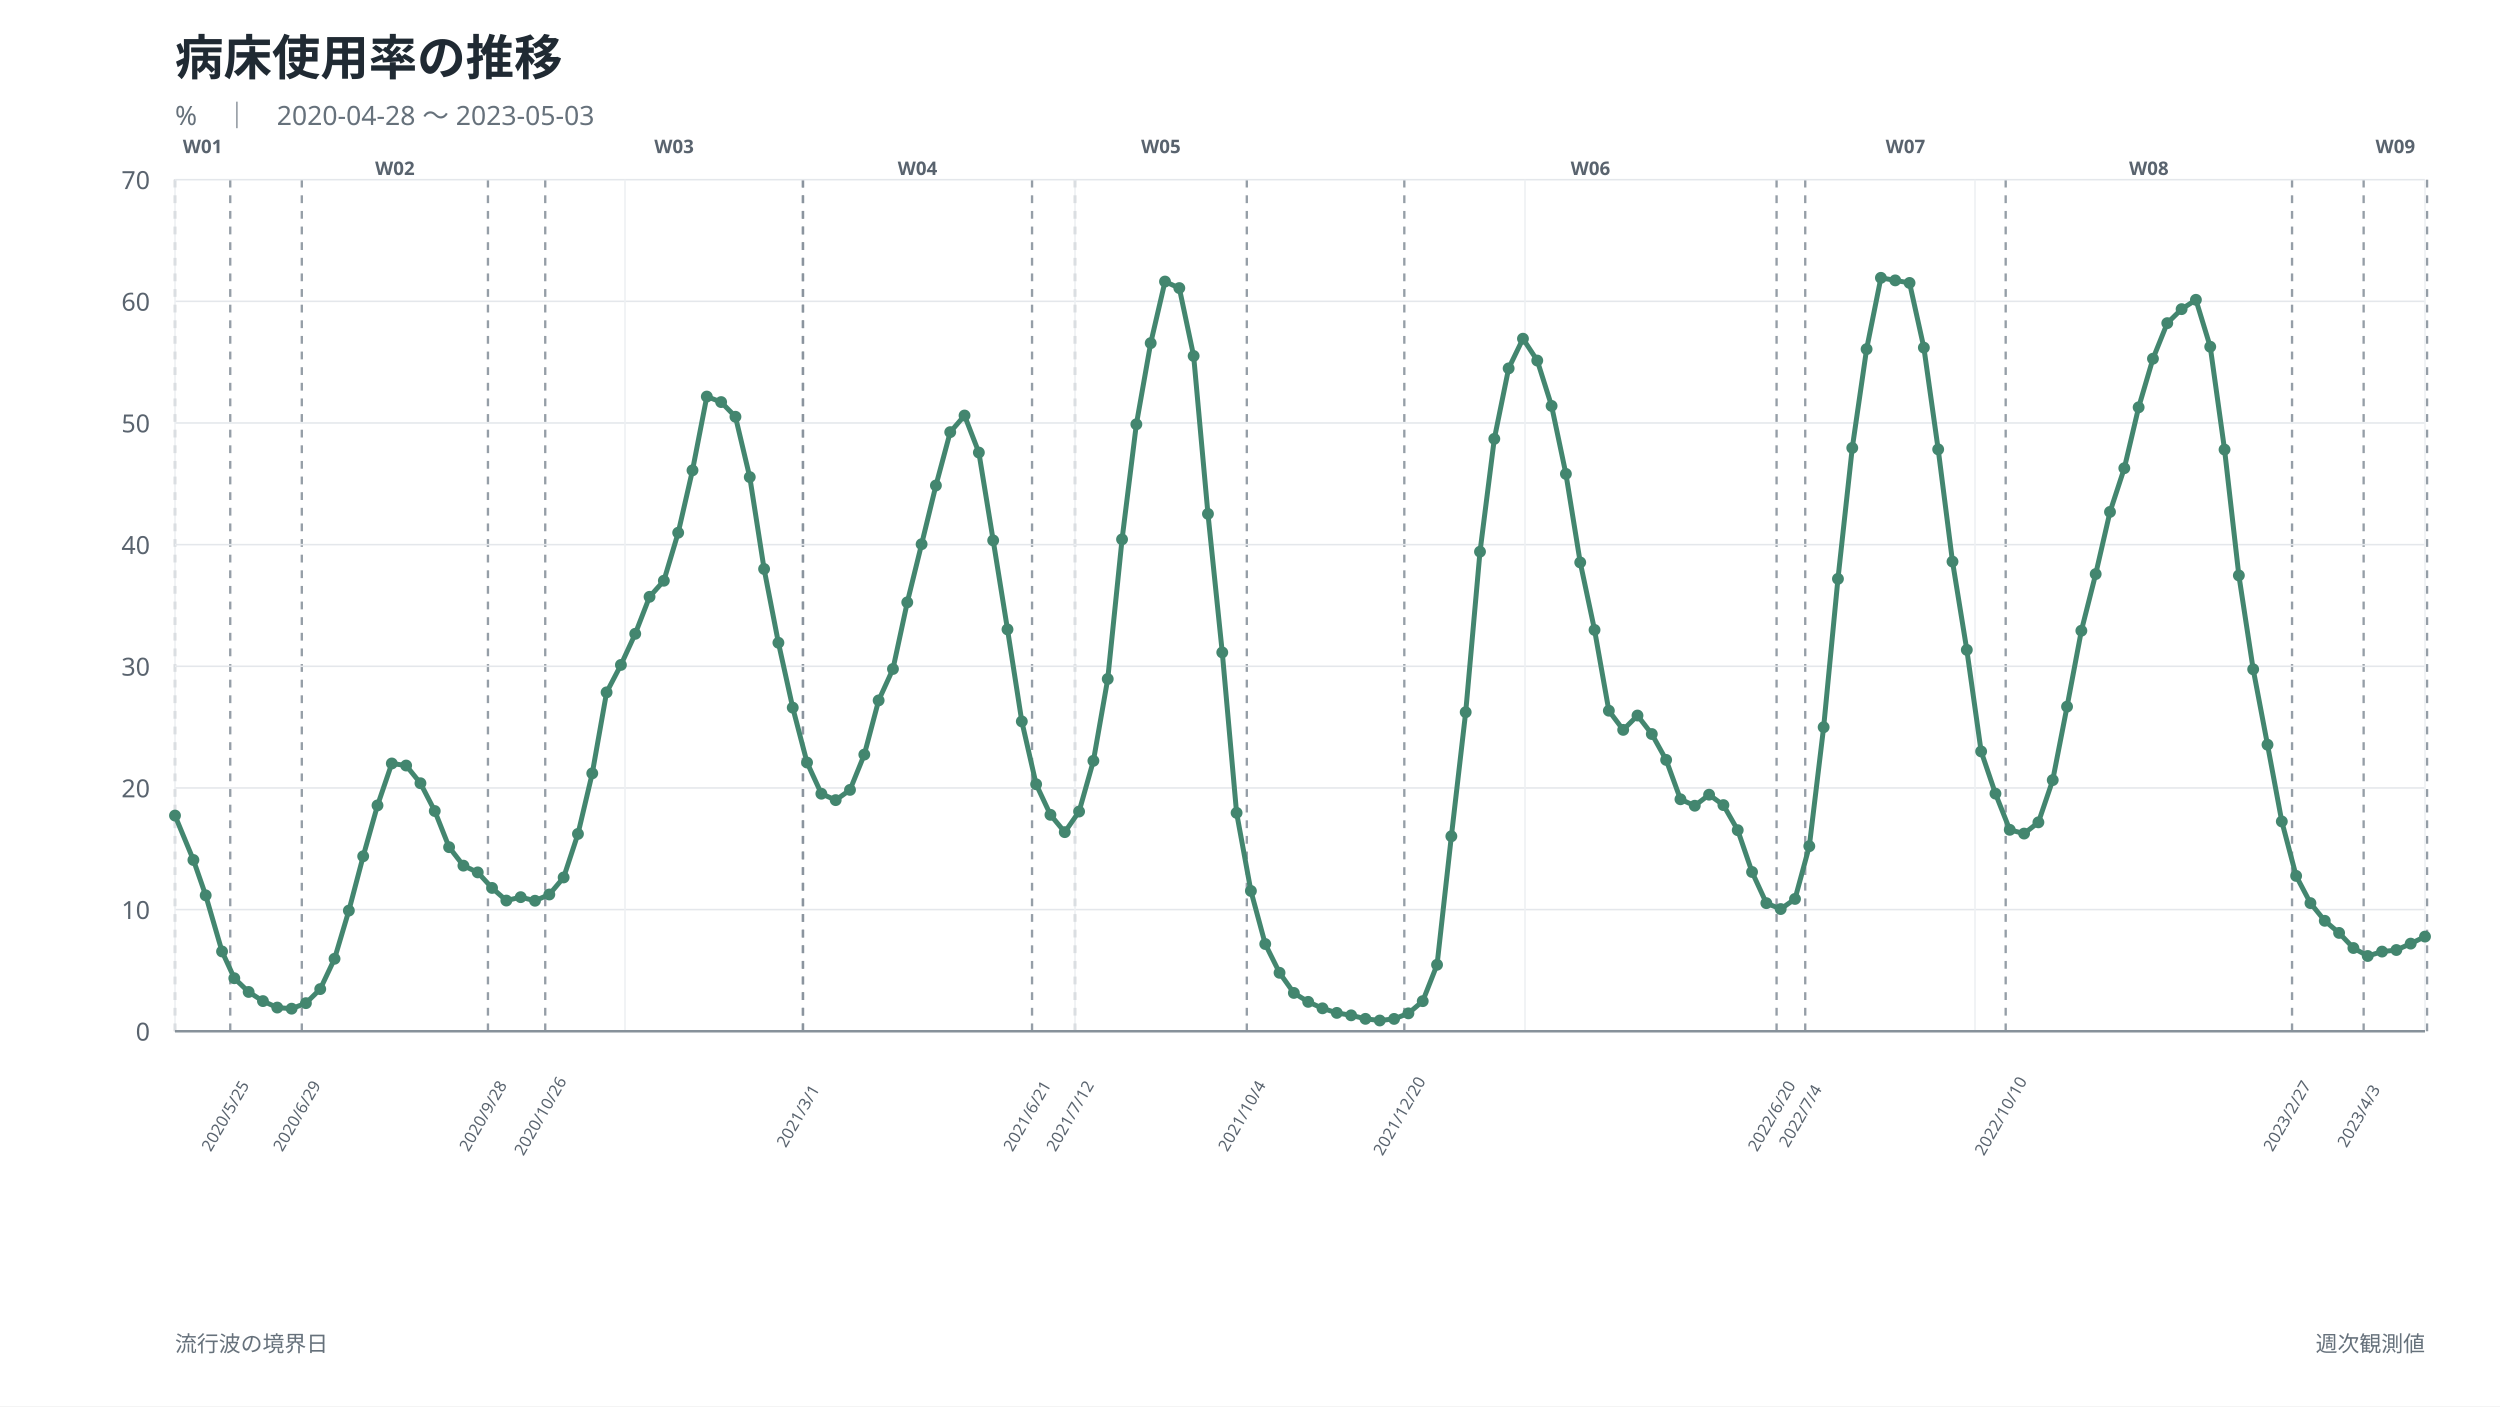
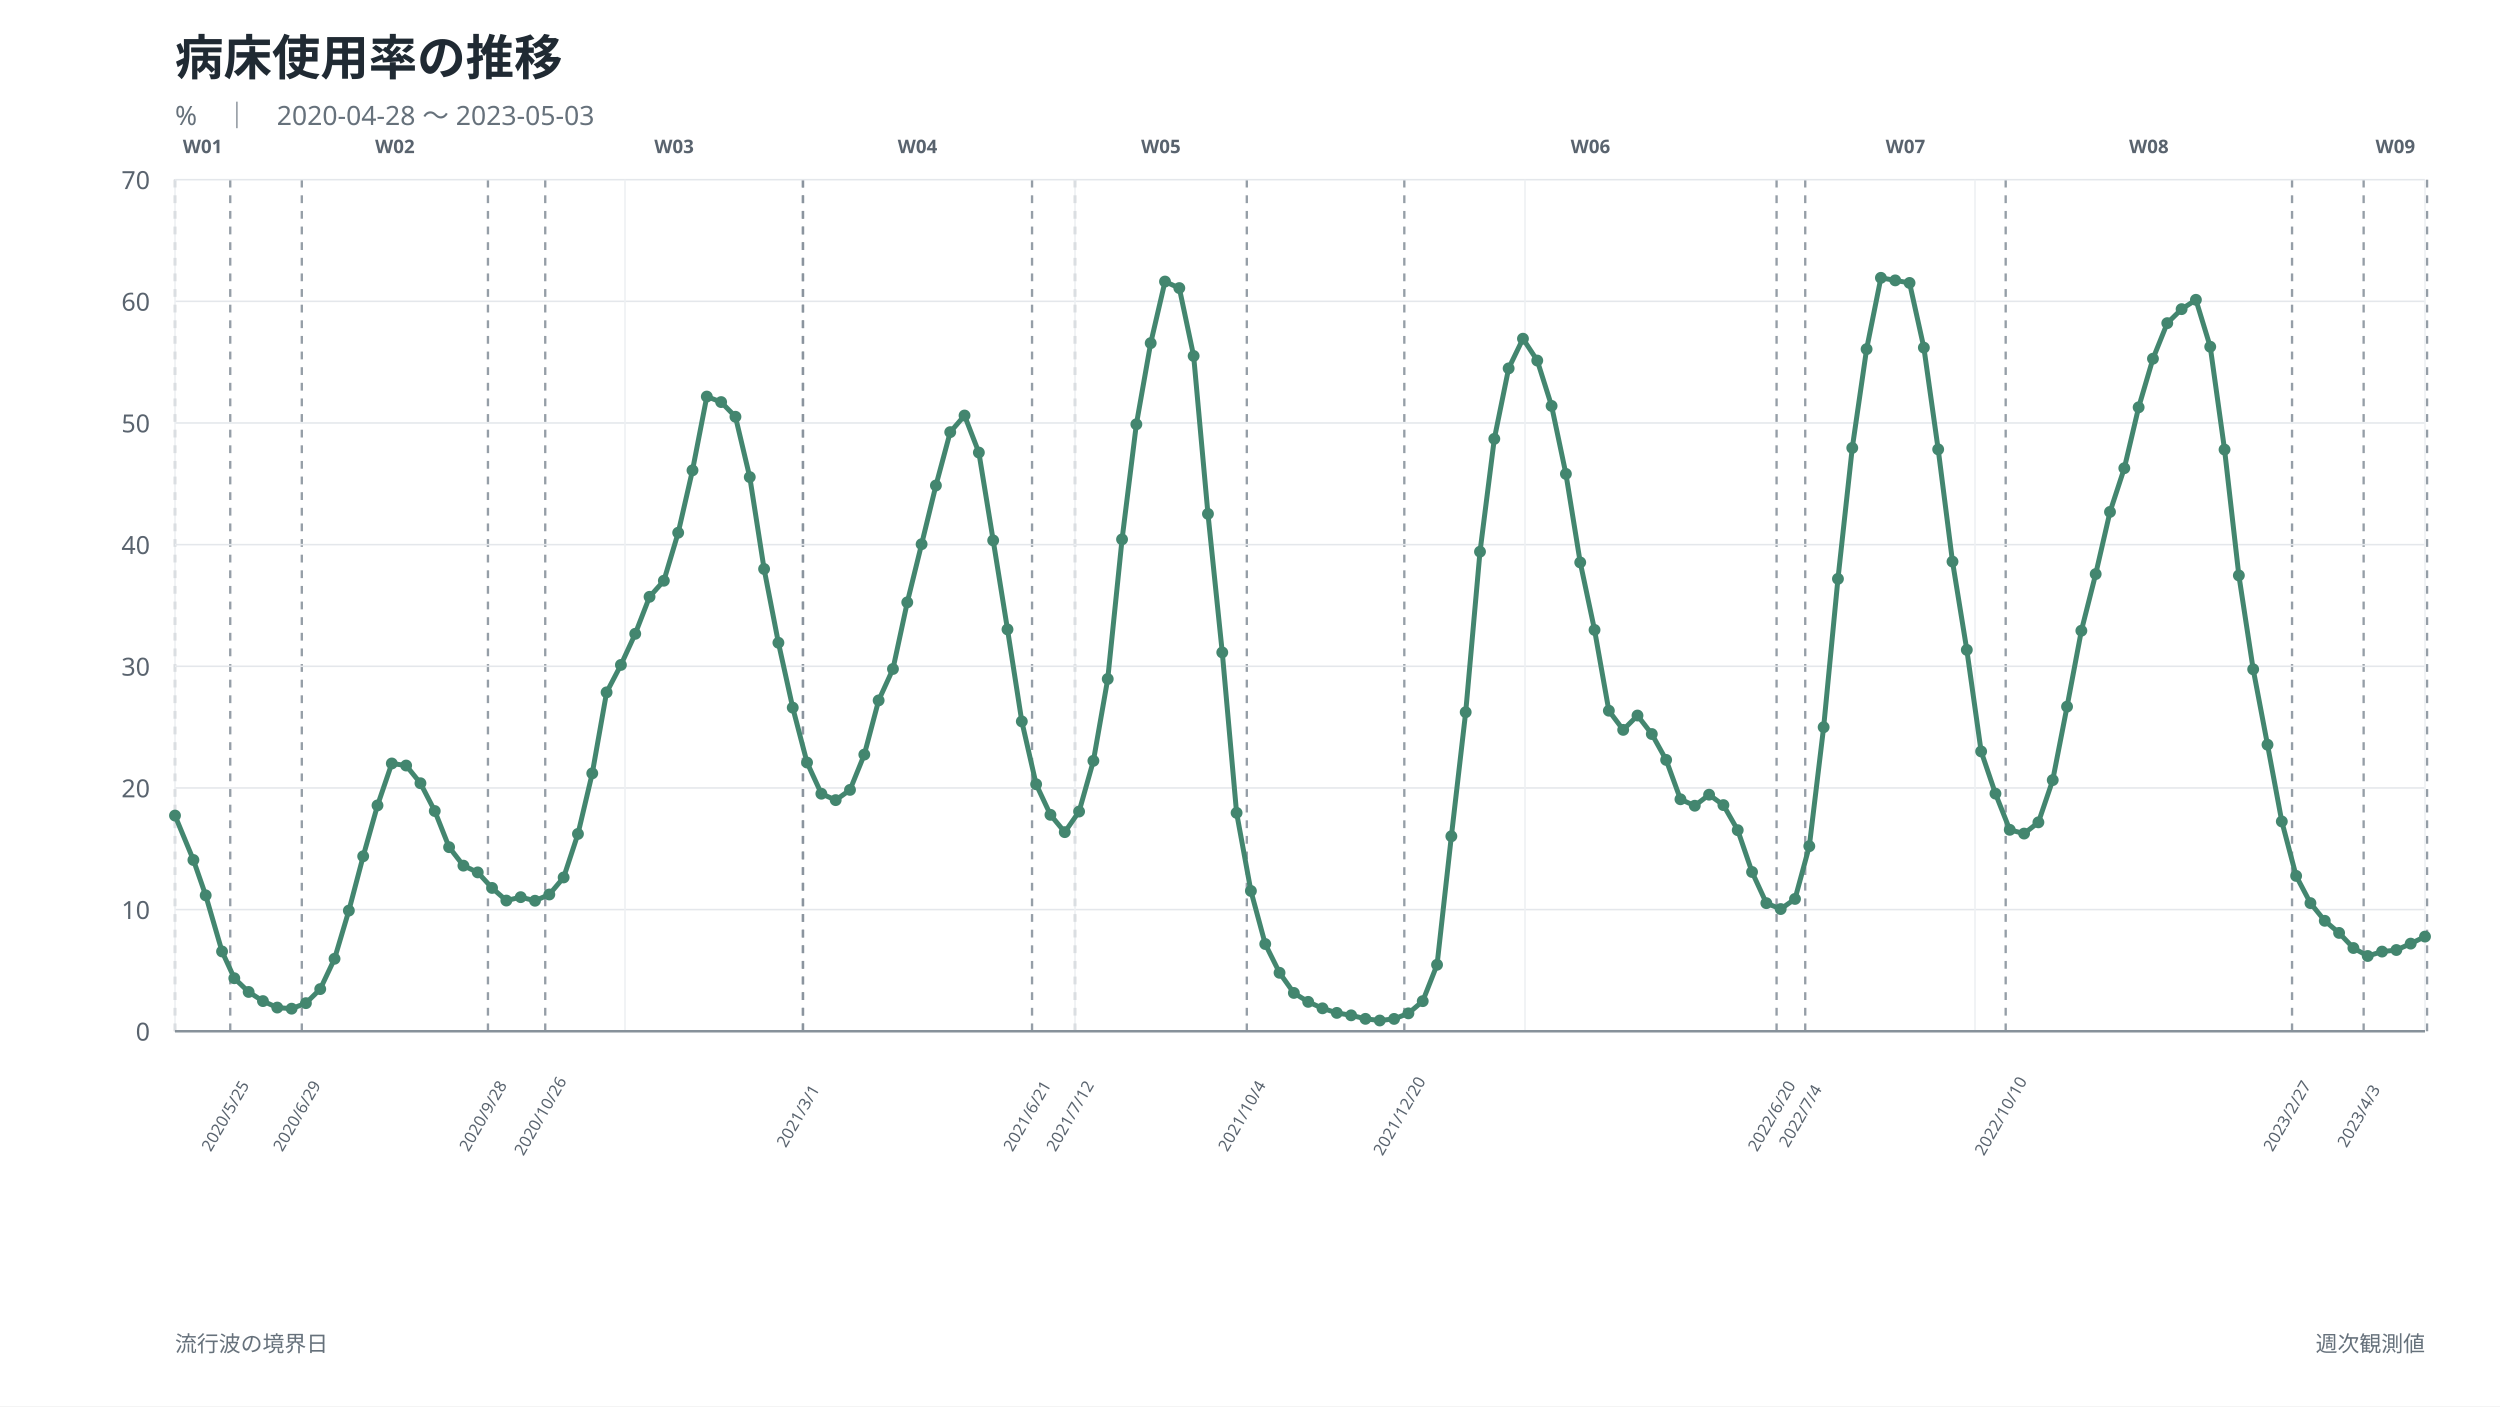
<svg xmlns="http://www.w3.org/2000/svg" width="1600" height="900" viewBox="0 0 1600 900" role="img" aria-labelledby="title desc">
  <rect width="100%" height="100%" fill="#fff" />
  <text x="112" y="48" font-family="sans-serif" font-size="31" font-weight="700" fill="#202a33">病床使用率の推移</text>
  <text x="112" y="80" font-family="sans-serif" font-size="17" fill="#66717b">%　｜　2020-04-28 ～ 2023-05-03</text>
  <line x1="112.00" y1="115" x2="112.00" y2="660" stroke="#8a949d" stroke-width="1.5" stroke-dasharray="5 5" opacity="0.9" />
  <line x1="147.35" y1="115" x2="147.35" y2="660" stroke="#8a949d" stroke-width="1.5" stroke-dasharray="5 5" opacity="0.9" />
  <text x="129.67" y="98" text-anchor="middle" font-family="sans-serif" font-size="12" font-weight="600" fill="#59636e">W01</text>
  <line x1="193.16" y1="115" x2="193.16" y2="660" stroke="#8a949d" stroke-width="1.5" stroke-dasharray="5 5" opacity="0.9" />
  <line x1="312.29" y1="115" x2="312.29" y2="660" stroke="#8a949d" stroke-width="1.5" stroke-dasharray="5 5" opacity="0.9" />
-   <text x="252.73" y="112" text-anchor="middle" font-family="sans-serif" font-size="12" font-weight="600" fill="#59636e">W02</text>
+   <text x="252.73" y="98" text-anchor="middle" font-family="sans-serif" font-size="12" font-weight="600" fill="#59636e">W02</text>
  <line x1="348.95" y1="115" x2="348.95" y2="660" stroke="#8a949d" stroke-width="1.5" stroke-dasharray="5 5" opacity="0.9" />
  <line x1="513.90" y1="115" x2="513.90" y2="660" stroke="#8a949d" stroke-width="1.5" stroke-dasharray="5 5" opacity="0.9" />
  <text x="431.42" y="98" text-anchor="middle" font-family="sans-serif" font-size="12" font-weight="600" fill="#59636e">W03</text>
  <line x1="513.89" y1="115" x2="513.89" y2="660" stroke="#8a949d" stroke-width="1.5" stroke-dasharray="5 5" opacity="0.9" />
  <line x1="660.51" y1="115" x2="660.51" y2="660" stroke="#8a949d" stroke-width="1.5" stroke-dasharray="5 5" opacity="0.9" />
-   <text x="587.20" y="112" text-anchor="middle" font-family="sans-serif" font-size="12" font-weight="600" fill="#59636e">W04</text>
+   <text x="587.20" y="98" text-anchor="middle" font-family="sans-serif" font-size="12" font-weight="600" fill="#59636e">W04</text>
  <line x1="688.00" y1="115" x2="688.00" y2="660" stroke="#8a949d" stroke-width="1.5" stroke-dasharray="5 5" opacity="0.9" />
  <line x1="797.96" y1="115" x2="797.96" y2="660" stroke="#8a949d" stroke-width="1.5" stroke-dasharray="5 5" opacity="0.9" />
  <text x="742.98" y="98" text-anchor="middle" font-family="sans-serif" font-size="12" font-weight="600" fill="#59636e">W05</text>
  <line x1="898.76" y1="115" x2="898.76" y2="660" stroke="#8a949d" stroke-width="1.5" stroke-dasharray="5 5" opacity="0.9" />
  <line x1="1137.01" y1="115" x2="1137.01" y2="660" stroke="#8a949d" stroke-width="1.5" stroke-dasharray="5 5" opacity="0.9" />
-   <text x="1017.89" y="112" text-anchor="middle" font-family="sans-serif" font-size="12" font-weight="600" fill="#59636e">W06</text>
+   <text x="1017.89" y="98" text-anchor="middle" font-family="sans-serif" font-size="12" font-weight="600" fill="#59636e">W06</text>
  <line x1="1155.35" y1="115" x2="1155.35" y2="660" stroke="#8a949d" stroke-width="1.5" stroke-dasharray="5 5" opacity="0.9" />
  <line x1="1283.64" y1="115" x2="1283.64" y2="660" stroke="#8a949d" stroke-width="1.5" stroke-dasharray="5 5" opacity="0.9" />
  <text x="1219.49" y="98" text-anchor="middle" font-family="sans-serif" font-size="12" font-weight="600" fill="#59636e">W07</text>
  <line x1="1466.91" y1="115" x2="1466.91" y2="660" stroke="#8a949d" stroke-width="1.5" stroke-dasharray="5 5" opacity="0.9" />
-   <text x="1375.27" y="112" text-anchor="middle" font-family="sans-serif" font-size="12" font-weight="600" fill="#59636e">W08</text>
+   <text x="1375.27" y="98" text-anchor="middle" font-family="sans-serif" font-size="12" font-weight="600" fill="#59636e">W08</text>
  <line x1="1512.73" y1="115" x2="1512.73" y2="660" stroke="#8a949d" stroke-width="1.5" stroke-dasharray="5 5" opacity="0.9" />
  <line x1="1553.31" y1="115" x2="1553.31" y2="660" stroke="#8a949d" stroke-width="1.5" stroke-dasharray="5 5" opacity="0.9" />
  <text x="1533.02" y="98" text-anchor="middle" font-family="sans-serif" font-size="12" font-weight="600" fill="#59636e">W09</text>
  <line x1="112" y1="660.00" x2="1552" y2="660.00" stroke="#e4e7eb" stroke-width="1" />
  <text x="96" y="666.00" text-anchor="end" font-family="sans-serif" font-size="16" fill="#59636e">0</text>
  <line x1="112" y1="582.14" x2="1552" y2="582.14" stroke="#e4e7eb" stroke-width="1" />
  <text x="96" y="588.14" text-anchor="end" font-family="sans-serif" font-size="16" fill="#59636e">10</text>
  <line x1="112" y1="504.29" x2="1552" y2="504.29" stroke="#e4e7eb" stroke-width="1" />
  <text x="96" y="510.29" text-anchor="end" font-family="sans-serif" font-size="16" fill="#59636e">20</text>
  <line x1="112" y1="426.43" x2="1552" y2="426.43" stroke="#e4e7eb" stroke-width="1" />
  <text x="96" y="432.43" text-anchor="end" font-family="sans-serif" font-size="16" fill="#59636e">30</text>
  <line x1="112" y1="348.57" x2="1552" y2="348.57" stroke="#e4e7eb" stroke-width="1" />
  <text x="96" y="354.57" text-anchor="end" font-family="sans-serif" font-size="16" fill="#59636e">40</text>
  <line x1="112" y1="270.71" x2="1552" y2="270.71" stroke="#e4e7eb" stroke-width="1" />
  <text x="96" y="276.71" text-anchor="end" font-family="sans-serif" font-size="16" fill="#59636e">50</text>
  <line x1="112" y1="192.86" x2="1552" y2="192.86" stroke="#e4e7eb" stroke-width="1" />
  <text x="96" y="198.86" text-anchor="end" font-family="sans-serif" font-size="16" fill="#59636e">60</text>
  <line x1="112" y1="115.00" x2="1552" y2="115.00" stroke="#e4e7eb" stroke-width="1" />
  <text x="96" y="121.00" text-anchor="end" font-family="sans-serif" font-size="16" fill="#59636e">70</text>
  <line x1="112.00" y1="115" x2="112.00" y2="660" stroke="#edf0f2" stroke-width="1" />
  <line x1="400.00" y1="115" x2="400.00" y2="660" stroke="#edf0f2" stroke-width="1" />
  <line x1="688.00" y1="115" x2="688.00" y2="660" stroke="#edf0f2" stroke-width="1" />
  <line x1="976.00" y1="115" x2="976.00" y2="660" stroke="#edf0f2" stroke-width="1" />
  <line x1="1264.00" y1="115" x2="1264.00" y2="660" stroke="#edf0f2" stroke-width="1" />
  <line x1="1552.00" y1="115" x2="1552.00" y2="660" stroke="#edf0f2" stroke-width="1" />
  <path d=" M112.00 521.96 L123.78 550.40 L131.64 573.02 L142.11 608.94 L149.96 626.07 L159.13 634.85 L168.29 640.70 L177.45 644.84 L186.62 645.56 L195.78 642.02 L204.95 633.01 L214.11 613.61 L223.27 582.78 L232.44 548.01 L241.60 515.47 L250.76 488.62 L259.93 489.94 L269.09 501.27 L278.25 519.05 L287.42 542.19 L296.58 554.01 L305.75 558.33 L314.91 568.28 L324.07 576.36 L333.24 574.18 L342.40 576.48 L351.56 572.47 L360.73 561.57 L369.89 533.72 L379.05 494.94 L388.22 443.11 L397.38 425.56 L406.55 405.63 L415.71 381.96 L424.87 371.67 L434.04 340.95 L443.20 301.01 L452.36 253.80 L461.53 257.33 L470.69 266.73 L479.85 305.34 L489.02 364.14 L498.18 411.36 L507.35 452.89 L516.51 488.02 L525.67 507.98 L534.84 512.08 L544.00 505.53 L553.16 482.92 L562.33 448.26 L571.49 428.15 L580.65 385.51 L589.82 348.29 L598.98 310.72 L608.15 276.56 L617.31 265.93 L626.47 289.63 L635.64 345.87 L644.80 402.82 L653.96 461.71 L663.13 501.92 L672.29 521.49 L681.45 532.57 L690.62 519.38 L699.78 486.92 L708.95 434.54 L718.11 345.20 L727.27 271.54 L736.44 219.60 L745.60 180.19 L754.76 184.37 L763.93 227.82 L773.09 328.88 L782.25 417.56 L791.42 520.23 L800.58 570.22 L809.75 604.17 L818.91 622.59 L828.07 635.48 L837.24 641.19 L846.40 645.32 L855.56 648.25 L864.73 649.81 L873.89 652.06 L883.05 653.12 L892.22 652.10 L901.38 648.55 L910.55 640.74 L919.71 617.44 L928.87 535.21 L938.04 455.81 L947.20 353.09 L956.36 280.87 L965.53 235.77 L974.69 216.77 L983.85 230.75 L993.02 259.79 L1002.18 303.30 L1011.35 359.96 L1020.51 403.16 L1029.67 454.85 L1038.84 467.12 L1048.00 457.93 L1057.16 469.78 L1066.33 486.34 L1075.49 511.53 L1084.65 515.67 L1093.82 508.60 L1102.98 515.26 L1112.15 531.31 L1121.31 558.08 L1130.47 578.02 L1139.64 581.79 L1148.80 575.32 L1157.96 541.56 L1167.13 465.40 L1176.29 370.47 L1185.45 286.67 L1194.62 223.45 L1203.78 177.81 L1212.95 179.45 L1222.11 181.08 L1231.27 222.49 L1240.44 287.59 L1249.60 359.42 L1258.76 415.93 L1267.93 480.91 L1277.09 507.92 L1286.25 531.08 L1295.42 533.49 L1304.58 526.30 L1313.75 499.26 L1322.91 452.24 L1332.07 403.67 L1341.24 367.40 L1350.40 327.62 L1359.56 299.65 L1368.73 260.69 L1377.89 229.58 L1387.05 206.81 L1396.22 197.85 L1405.38 191.88 L1414.55 221.91 L1423.71 287.74 L1432.87 368.28 L1442.04 428.35 L1451.20 476.62 L1460.36 525.74 L1469.53 560.58 L1478.69 578.00 L1487.85 589.31 L1497.02 597.07 L1506.18 606.73 L1515.35 611.84 L1524.51 609.02 L1533.67 608.01 L1542.84 603.92 L1552.00 599.41" fill="none" stroke="#43866f" stroke-width="3.2" stroke-linejoin="round" stroke-linecap="round" />
  <circle cx="112.00" cy="521.96" r="3.8" fill="#43866f" />
  <circle cx="123.78" cy="550.40" r="3.8" fill="#43866f" />
  <circle cx="131.64" cy="573.02" r="3.8" fill="#43866f" />
  <circle cx="142.11" cy="608.94" r="3.8" fill="#43866f" />
  <circle cx="149.96" cy="626.07" r="3.8" fill="#43866f" />
  <circle cx="159.13" cy="634.85" r="3.8" fill="#43866f" />
  <circle cx="168.29" cy="640.70" r="3.8" fill="#43866f" />
  <circle cx="177.45" cy="644.84" r="3.8" fill="#43866f" />
  <circle cx="186.62" cy="645.56" r="3.8" fill="#43866f" />
  <circle cx="195.78" cy="642.02" r="3.8" fill="#43866f" />
  <circle cx="204.95" cy="633.01" r="3.8" fill="#43866f" />
  <circle cx="214.11" cy="613.61" r="3.8" fill="#43866f" />
  <circle cx="223.27" cy="582.78" r="3.8" fill="#43866f" />
  <circle cx="232.44" cy="548.01" r="3.8" fill="#43866f" />
  <circle cx="241.60" cy="515.47" r="3.8" fill="#43866f" />
  <circle cx="250.76" cy="488.62" r="3.8" fill="#43866f" />
  <circle cx="259.93" cy="489.94" r="3.8" fill="#43866f" />
  <circle cx="269.09" cy="501.27" r="3.8" fill="#43866f" />
  <circle cx="278.25" cy="519.05" r="3.8" fill="#43866f" />
  <circle cx="287.42" cy="542.19" r="3.8" fill="#43866f" />
  <circle cx="296.58" cy="554.01" r="3.8" fill="#43866f" />
  <circle cx="305.75" cy="558.33" r="3.8" fill="#43866f" />
  <circle cx="314.91" cy="568.28" r="3.8" fill="#43866f" />
  <circle cx="324.07" cy="576.36" r="3.8" fill="#43866f" />
  <circle cx="333.24" cy="574.18" r="3.8" fill="#43866f" />
  <circle cx="342.40" cy="576.48" r="3.8" fill="#43866f" />
  <circle cx="351.56" cy="572.47" r="3.8" fill="#43866f" />
  <circle cx="360.73" cy="561.57" r="3.8" fill="#43866f" />
  <circle cx="369.89" cy="533.72" r="3.8" fill="#43866f" />
  <circle cx="379.05" cy="494.94" r="3.8" fill="#43866f" />
  <circle cx="388.22" cy="443.11" r="3.8" fill="#43866f" />
  <circle cx="397.38" cy="425.56" r="3.8" fill="#43866f" />
  <circle cx="406.55" cy="405.63" r="3.8" fill="#43866f" />
  <circle cx="415.71" cy="381.96" r="3.8" fill="#43866f" />
  <circle cx="424.87" cy="371.67" r="3.8" fill="#43866f" />
  <circle cx="434.04" cy="340.95" r="3.8" fill="#43866f" />
  <circle cx="443.20" cy="301.01" r="3.8" fill="#43866f" />
  <circle cx="452.36" cy="253.80" r="3.8" fill="#43866f" />
  <circle cx="461.53" cy="257.33" r="3.8" fill="#43866f" />
  <circle cx="470.69" cy="266.73" r="3.8" fill="#43866f" />
  <circle cx="479.85" cy="305.34" r="3.8" fill="#43866f" />
  <circle cx="489.02" cy="364.14" r="3.8" fill="#43866f" />
  <circle cx="498.18" cy="411.36" r="3.8" fill="#43866f" />
  <circle cx="507.35" cy="452.89" r="3.8" fill="#43866f" />
  <circle cx="516.51" cy="488.02" r="3.8" fill="#43866f" />
  <circle cx="525.67" cy="507.98" r="3.8" fill="#43866f" />
  <circle cx="534.84" cy="512.08" r="3.8" fill="#43866f" />
  <circle cx="544.00" cy="505.53" r="3.8" fill="#43866f" />
  <circle cx="553.16" cy="482.92" r="3.8" fill="#43866f" />
  <circle cx="562.33" cy="448.26" r="3.8" fill="#43866f" />
  <circle cx="571.49" cy="428.15" r="3.8" fill="#43866f" />
  <circle cx="580.65" cy="385.51" r="3.8" fill="#43866f" />
  <circle cx="589.82" cy="348.29" r="3.8" fill="#43866f" />
  <circle cx="598.98" cy="310.72" r="3.8" fill="#43866f" />
  <circle cx="608.15" cy="276.56" r="3.8" fill="#43866f" />
  <circle cx="617.31" cy="265.93" r="3.8" fill="#43866f" />
  <circle cx="626.47" cy="289.63" r="3.8" fill="#43866f" />
  <circle cx="635.64" cy="345.87" r="3.8" fill="#43866f" />
  <circle cx="644.80" cy="402.82" r="3.8" fill="#43866f" />
  <circle cx="653.96" cy="461.71" r="3.8" fill="#43866f" />
  <circle cx="663.13" cy="501.92" r="3.8" fill="#43866f" />
  <circle cx="672.29" cy="521.49" r="3.8" fill="#43866f" />
  <circle cx="681.45" cy="532.57" r="3.8" fill="#43866f" />
  <circle cx="690.62" cy="519.38" r="3.8" fill="#43866f" />
  <circle cx="699.78" cy="486.92" r="3.8" fill="#43866f" />
  <circle cx="708.95" cy="434.54" r="3.8" fill="#43866f" />
  <circle cx="718.11" cy="345.20" r="3.8" fill="#43866f" />
  <circle cx="727.27" cy="271.54" r="3.8" fill="#43866f" />
  <circle cx="736.44" cy="219.60" r="3.8" fill="#43866f" />
  <circle cx="745.60" cy="180.19" r="3.8" fill="#43866f" />
  <circle cx="754.76" cy="184.37" r="3.8" fill="#43866f" />
  <circle cx="763.93" cy="227.82" r="3.8" fill="#43866f" />
  <circle cx="773.09" cy="328.88" r="3.8" fill="#43866f" />
  <circle cx="782.25" cy="417.56" r="3.8" fill="#43866f" />
  <circle cx="791.42" cy="520.23" r="3.8" fill="#43866f" />
  <circle cx="800.58" cy="570.22" r="3.8" fill="#43866f" />
  <circle cx="809.75" cy="604.17" r="3.8" fill="#43866f" />
  <circle cx="818.91" cy="622.59" r="3.8" fill="#43866f" />
  <circle cx="828.07" cy="635.48" r="3.8" fill="#43866f" />
  <circle cx="837.24" cy="641.19" r="3.8" fill="#43866f" />
  <circle cx="846.40" cy="645.32" r="3.8" fill="#43866f" />
  <circle cx="855.56" cy="648.25" r="3.8" fill="#43866f" />
  <circle cx="864.73" cy="649.81" r="3.8" fill="#43866f" />
  <circle cx="873.89" cy="652.06" r="3.8" fill="#43866f" />
  <circle cx="883.05" cy="653.12" r="3.8" fill="#43866f" />
  <circle cx="892.22" cy="652.10" r="3.8" fill="#43866f" />
  <circle cx="901.38" cy="648.55" r="3.8" fill="#43866f" />
  <circle cx="910.55" cy="640.74" r="3.8" fill="#43866f" />
  <circle cx="919.71" cy="617.44" r="3.8" fill="#43866f" />
  <circle cx="928.87" cy="535.21" r="3.8" fill="#43866f" />
  <circle cx="938.04" cy="455.81" r="3.8" fill="#43866f" />
  <circle cx="947.20" cy="353.09" r="3.8" fill="#43866f" />
  <circle cx="956.36" cy="280.87" r="3.8" fill="#43866f" />
  <circle cx="965.53" cy="235.77" r="3.8" fill="#43866f" />
  <circle cx="974.69" cy="216.77" r="3.8" fill="#43866f" />
  <circle cx="983.85" cy="230.75" r="3.8" fill="#43866f" />
  <circle cx="993.02" cy="259.79" r="3.8" fill="#43866f" />
  <circle cx="1002.18" cy="303.30" r="3.8" fill="#43866f" />
  <circle cx="1011.35" cy="359.96" r="3.8" fill="#43866f" />
  <circle cx="1020.51" cy="403.16" r="3.8" fill="#43866f" />
  <circle cx="1029.67" cy="454.85" r="3.8" fill="#43866f" />
  <circle cx="1038.84" cy="467.12" r="3.8" fill="#43866f" />
  <circle cx="1048.00" cy="457.93" r="3.8" fill="#43866f" />
  <circle cx="1057.16" cy="469.78" r="3.8" fill="#43866f" />
  <circle cx="1066.33" cy="486.34" r="3.8" fill="#43866f" />
  <circle cx="1075.49" cy="511.53" r="3.8" fill="#43866f" />
  <circle cx="1084.65" cy="515.67" r="3.8" fill="#43866f" />
  <circle cx="1093.82" cy="508.60" r="3.8" fill="#43866f" />
  <circle cx="1102.98" cy="515.26" r="3.8" fill="#43866f" />
  <circle cx="1112.15" cy="531.31" r="3.8" fill="#43866f" />
  <circle cx="1121.31" cy="558.08" r="3.8" fill="#43866f" />
  <circle cx="1130.47" cy="578.02" r="3.8" fill="#43866f" />
  <circle cx="1139.64" cy="581.79" r="3.8" fill="#43866f" />
  <circle cx="1148.80" cy="575.32" r="3.8" fill="#43866f" />
  <circle cx="1157.96" cy="541.56" r="3.8" fill="#43866f" />
  <circle cx="1167.13" cy="465.40" r="3.8" fill="#43866f" />
  <circle cx="1176.29" cy="370.47" r="3.8" fill="#43866f" />
  <circle cx="1185.45" cy="286.67" r="3.8" fill="#43866f" />
  <circle cx="1194.62" cy="223.45" r="3.8" fill="#43866f" />
  <circle cx="1203.78" cy="177.81" r="3.8" fill="#43866f" />
  <circle cx="1212.95" cy="179.45" r="3.8" fill="#43866f" />
  <circle cx="1222.11" cy="181.08" r="3.8" fill="#43866f" />
  <circle cx="1231.27" cy="222.49" r="3.8" fill="#43866f" />
  <circle cx="1240.44" cy="287.59" r="3.8" fill="#43866f" />
  <circle cx="1249.60" cy="359.42" r="3.8" fill="#43866f" />
  <circle cx="1258.76" cy="415.93" r="3.8" fill="#43866f" />
  <circle cx="1267.93" cy="480.91" r="3.8" fill="#43866f" />
  <circle cx="1277.09" cy="507.92" r="3.8" fill="#43866f" />
  <circle cx="1286.25" cy="531.08" r="3.8" fill="#43866f" />
  <circle cx="1295.42" cy="533.49" r="3.8" fill="#43866f" />
  <circle cx="1304.58" cy="526.30" r="3.8" fill="#43866f" />
  <circle cx="1313.75" cy="499.26" r="3.8" fill="#43866f" />
  <circle cx="1322.91" cy="452.24" r="3.8" fill="#43866f" />
  <circle cx="1332.07" cy="403.67" r="3.8" fill="#43866f" />
  <circle cx="1341.24" cy="367.40" r="3.8" fill="#43866f" />
  <circle cx="1350.40" cy="327.62" r="3.8" fill="#43866f" />
  <circle cx="1359.56" cy="299.65" r="3.8" fill="#43866f" />
  <circle cx="1368.73" cy="260.69" r="3.8" fill="#43866f" />
  <circle cx="1377.89" cy="229.58" r="3.8" fill="#43866f" />
  <circle cx="1387.05" cy="206.81" r="3.8" fill="#43866f" />
  <circle cx="1396.22" cy="197.85" r="3.8" fill="#43866f" />
  <circle cx="1405.38" cy="191.88" r="3.8" fill="#43866f" />
  <circle cx="1414.55" cy="221.91" r="3.8" fill="#43866f" />
  <circle cx="1423.71" cy="287.74" r="3.8" fill="#43866f" />
  <circle cx="1432.87" cy="368.28" r="3.8" fill="#43866f" />
  <circle cx="1442.04" cy="428.35" r="3.8" fill="#43866f" />
  <circle cx="1451.20" cy="476.62" r="3.8" fill="#43866f" />
  <circle cx="1460.36" cy="525.74" r="3.8" fill="#43866f" />
  <circle cx="1469.53" cy="560.58" r="3.8" fill="#43866f" />
  <circle cx="1478.69" cy="578.00" r="3.8" fill="#43866f" />
  <circle cx="1487.85" cy="589.31" r="3.8" fill="#43866f" />
  <circle cx="1497.02" cy="597.07" r="3.8" fill="#43866f" />
  <circle cx="1506.18" cy="606.73" r="3.8" fill="#43866f" />
  <circle cx="1515.35" cy="611.84" r="3.8" fill="#43866f" />
  <circle cx="1524.51" cy="609.02" r="3.8" fill="#43866f" />
  <circle cx="1533.67" cy="608.01" r="3.8" fill="#43866f" />
  <circle cx="1542.84" cy="603.92" r="3.8" fill="#43866f" />
  <circle cx="1552.00" cy="599.41" r="3.8" fill="#43866f" />
  <text x="1552" y="865" text-anchor="end" font-family="sans-serif" font-size="14" fill="#66717b">週次観測値</text>
  <line x1="112" y1="660" x2="1552" y2="660" stroke="#87919a" stroke-width="1.6" />
  <text x="112" y="865" font-family="sans-serif" font-size="14" fill="#66717b">流行波の境界日</text>
  <text x="147.35" y="716" text-anchor="middle" font-family="sans-serif" font-size="10.5" fill="#59636e" transform="rotate(-60 147.35 716)">2020/5/25</text>
  <text x="193.16" y="716" text-anchor="middle" font-family="sans-serif" font-size="10.5" fill="#59636e" transform="rotate(-60 193.16 716)">2020/6/29</text>
  <text x="312.29" y="716" text-anchor="middle" font-family="sans-serif" font-size="10.5" fill="#59636e" transform="rotate(-60 312.29 716)">2020/9/28</text>
  <text x="348.95" y="716" text-anchor="middle" font-family="sans-serif" font-size="10.5" fill="#59636e" transform="rotate(-60 348.95 716)">2020/10/26</text>
  <text x="513.89" y="716" text-anchor="middle" font-family="sans-serif" font-size="10.5" fill="#59636e" transform="rotate(-60 513.89 716)">2021/3/1</text>
  <text x="660.51" y="716" text-anchor="middle" font-family="sans-serif" font-size="10.5" fill="#59636e" transform="rotate(-60 660.51 716)">2021/6/21</text>
  <text x="688.00" y="716" text-anchor="middle" font-family="sans-serif" font-size="10.5" fill="#59636e" transform="rotate(-60 688.00 716)">2021/7/12</text>
  <text x="797.96" y="716" text-anchor="middle" font-family="sans-serif" font-size="10.5" fill="#59636e" transform="rotate(-60 797.96 716)">2021/10/4</text>
  <text x="898.76" y="716" text-anchor="middle" font-family="sans-serif" font-size="10.5" fill="#59636e" transform="rotate(-60 898.76 716)">2021/12/20</text>
  <text x="1137.02" y="716" text-anchor="middle" font-family="sans-serif" font-size="10.5" fill="#59636e" transform="rotate(-60 1137.02 716)">2022/6/20</text>
  <text x="1155.35" y="716" text-anchor="middle" font-family="sans-serif" font-size="10.5" fill="#59636e" transform="rotate(-60 1155.35 716)">2022/7/4</text>
  <text x="1283.64" y="716" text-anchor="middle" font-family="sans-serif" font-size="10.5" fill="#59636e" transform="rotate(-60 1283.64 716)">2022/10/10</text>
  <text x="1466.91" y="716" text-anchor="middle" font-family="sans-serif" font-size="10.5" fill="#59636e" transform="rotate(-60 1466.91 716)">2023/2/27</text>
  <text x="1512.73" y="716" text-anchor="middle" font-family="sans-serif" font-size="10.5" fill="#59636e" transform="rotate(-60 1512.73 716)">2023/4/3</text>
</svg>
